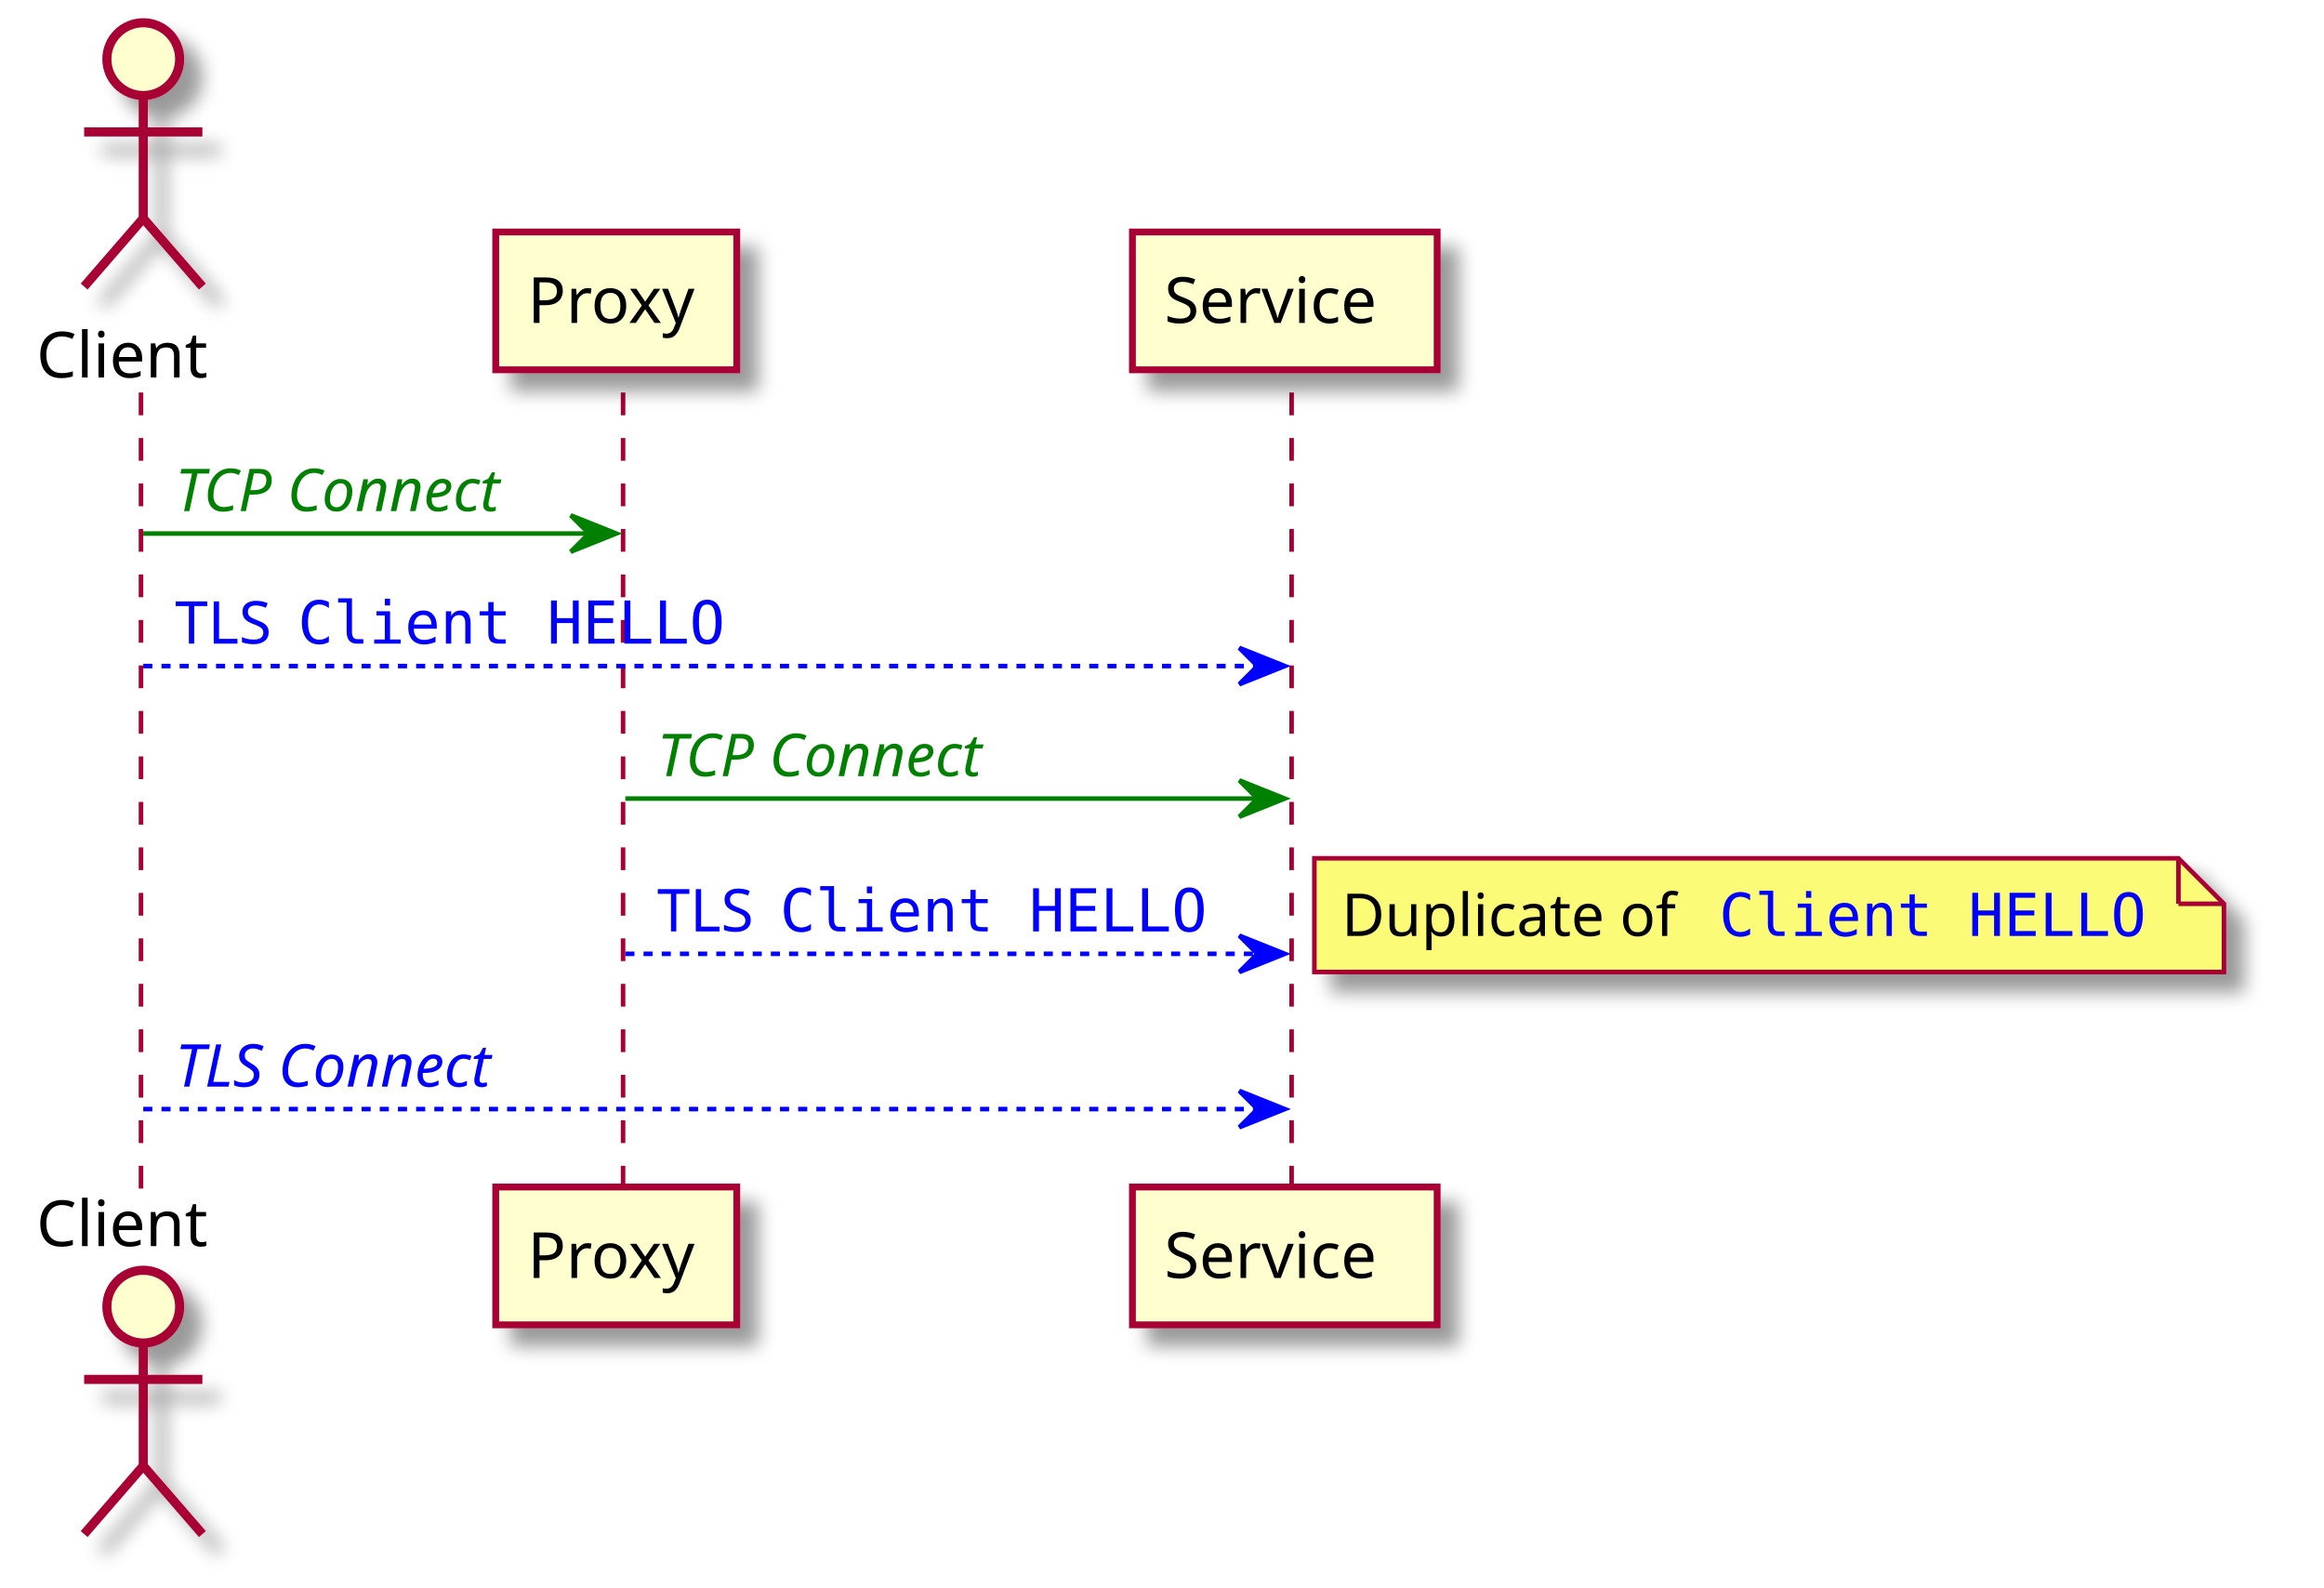
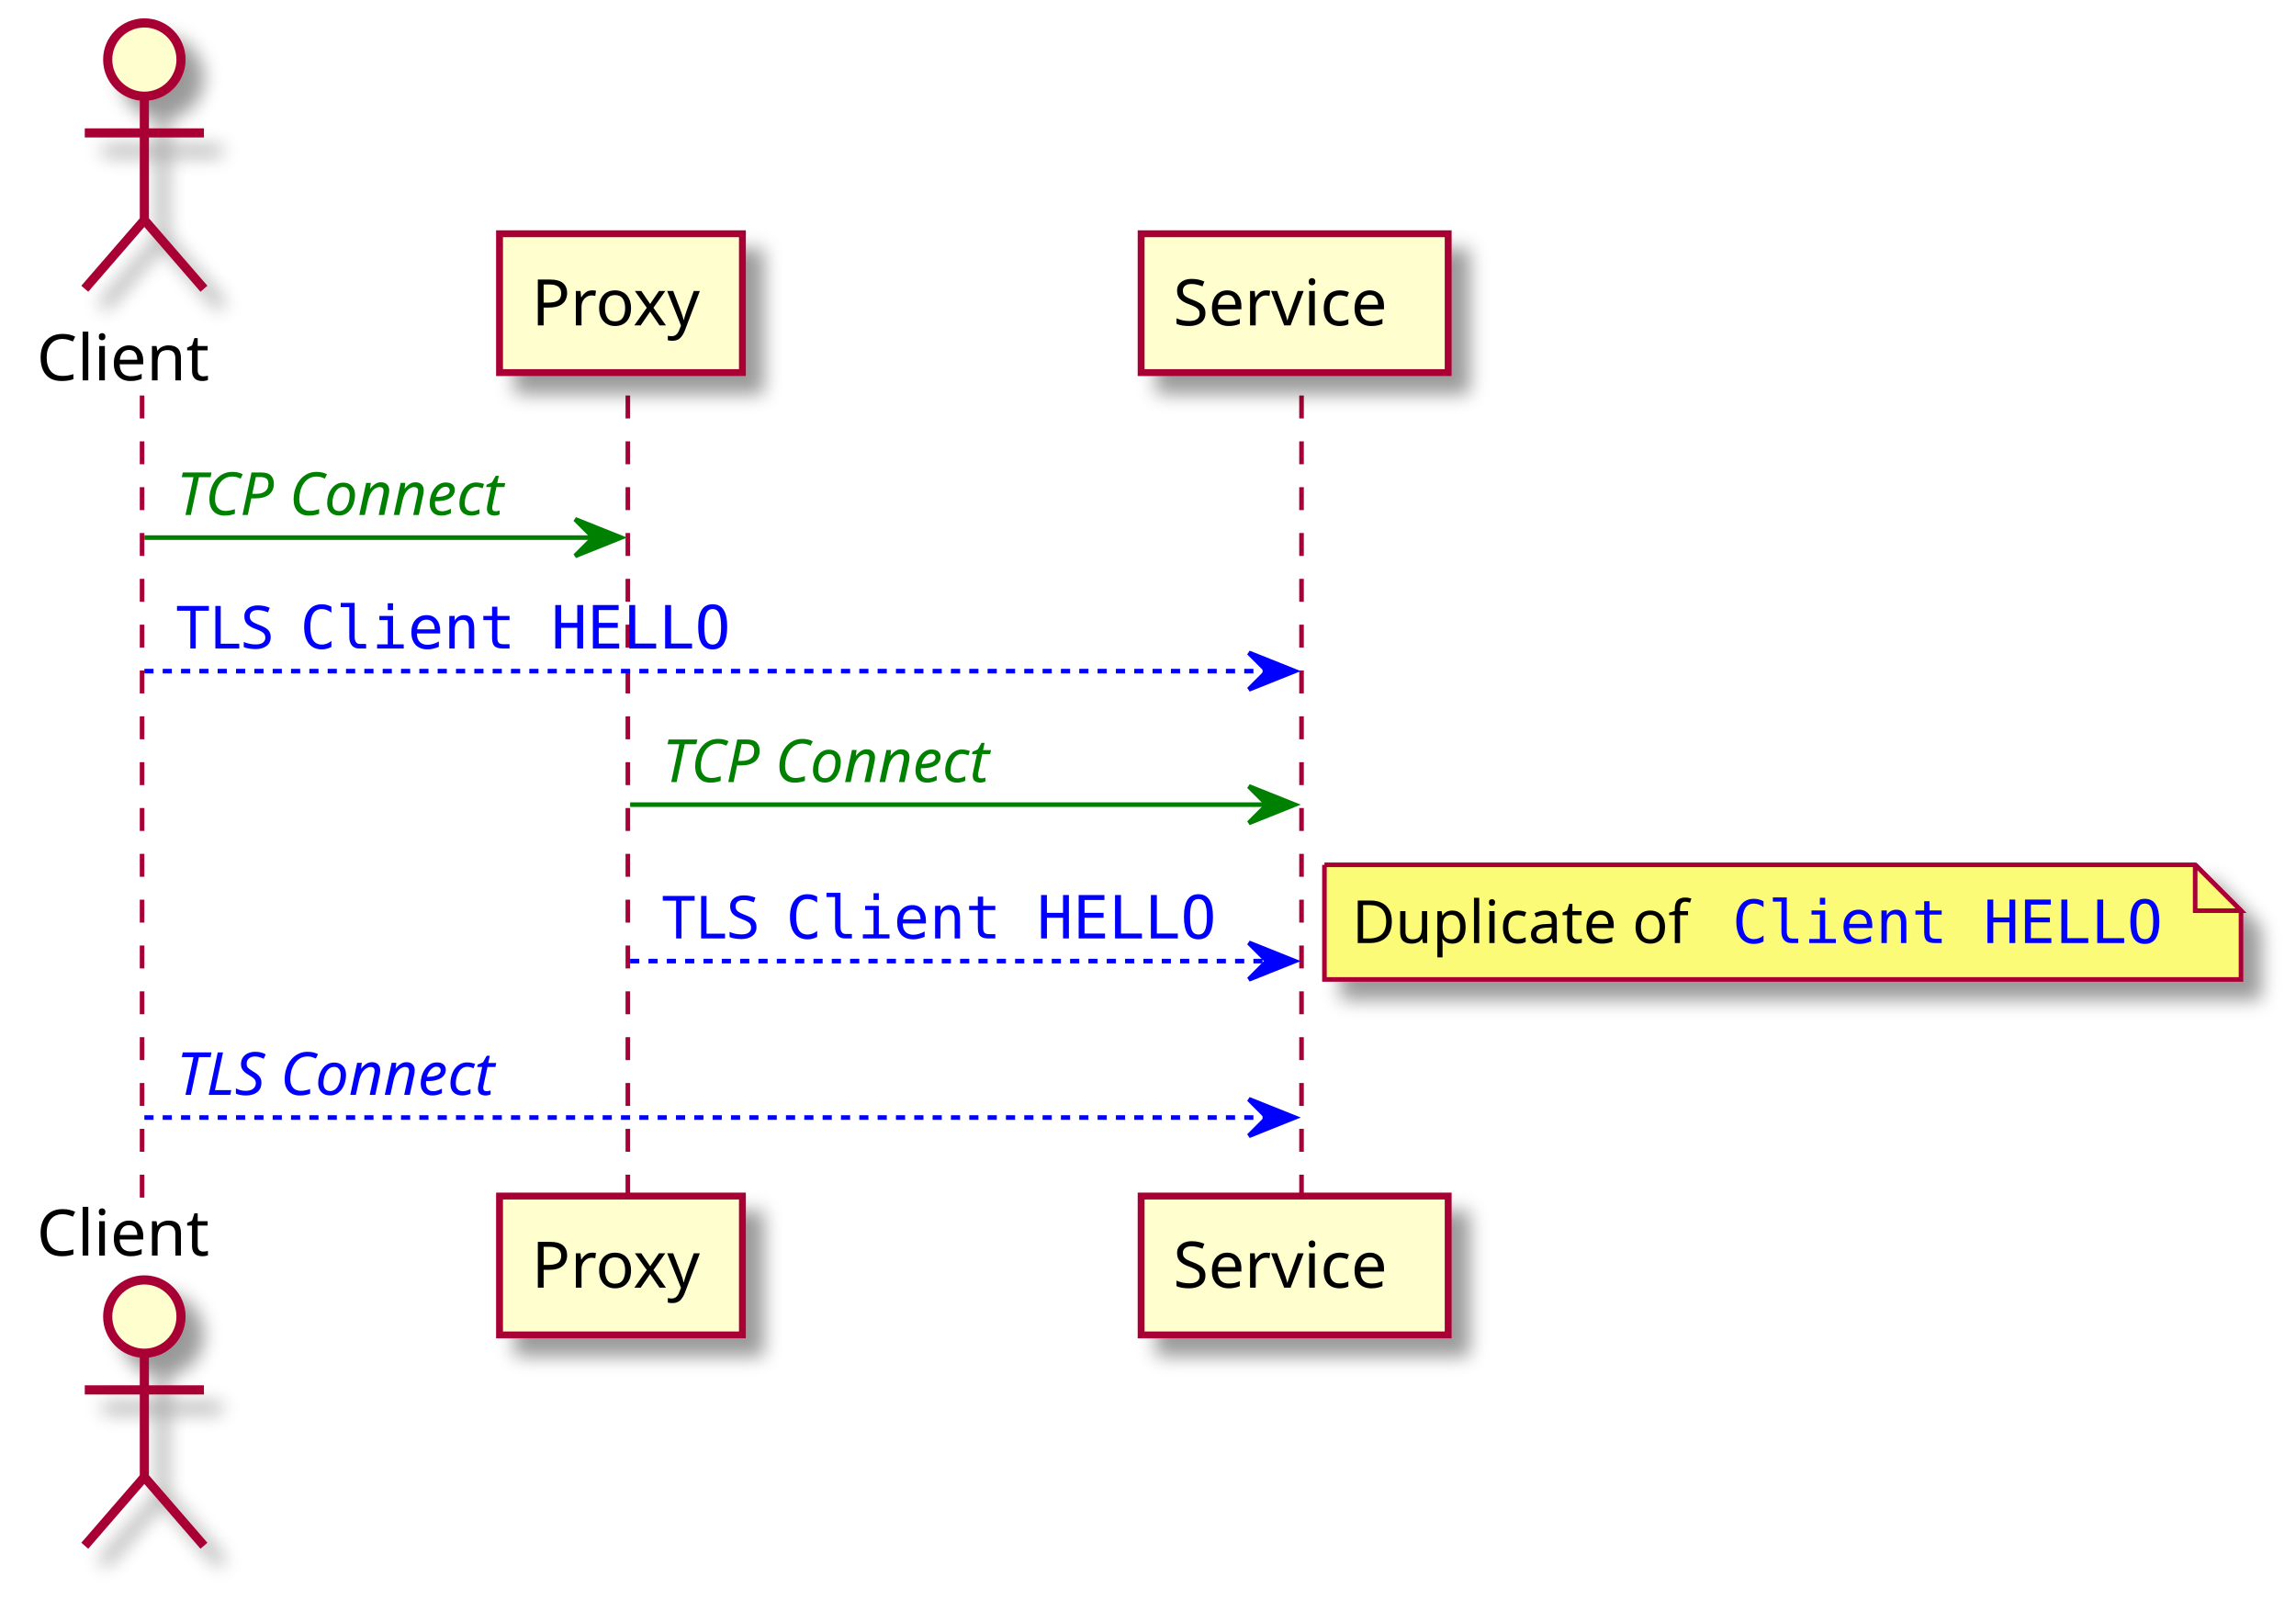
- <svg xmlns="http://www.w3.org/2000/svg" contentScriptType="application/ecmascript" contentStyleType="text/css" height="349px" preserveAspectRatio="none" style="width:511px;height:349px;" version="1.1" viewBox="0 0 511 349" width="511px" zoomAndPan="magnify">
+ <svg xmlns="http://www.w3.org/2000/svg" contentScriptType="application/ecmascript" contentStyleType="text/css" height="349px" preserveAspectRatio="none" style="width:501px;height:349px;" version="1.1" viewBox="0 0 501 349" width="501px" zoomAndPan="magnify">
  <defs>
    <filter height="300%" id="fuuyqssww0eli" width="300%" x="-1" y="-1">
      <feGaussianBlur result="blurOut" stdDeviation="2.0" />
      <feColorMatrix in="blurOut" result="blurOut2" type="matrix" values="0 0 0 0 0 0 0 0 0 0 0 0 0 0 0 0 0 0 .4 0" />
      <feOffset dx="4.0" dy="4.0" in="blurOut2" result="blurOut3" />
      <feBlend in="SourceGraphic" in2="blurOut3" mode="normal" />
    </filter>
  </defs>
  <g>
    <line style="stroke: #A80036; stroke-width: 1.0; stroke-dasharray: 5.0,5.0;" x1="31" x2="31" y1="86.297" y2="261.961" />
    <line style="stroke: #A80036; stroke-width: 1.0; stroke-dasharray: 5.0,5.0;" x1="137" x2="137" y1="86.297" y2="261.961" />
    <line style="stroke: #A80036; stroke-width: 1.0; stroke-dasharray: 5.0,5.0;" x1="284" x2="284" y1="86.297" y2="261.961" />
    <text fill="#000000" font-family="sans-serif" font-size="14" lengthAdjust="spacingAndGlyphs" textLength="41" x="8" y="82.995">Client</text>
    <ellipse cx="31.5" cy="13" fill="#FEFECE" filter="url(#fuuyqssww0eli)" rx="8" ry="8" style="stroke: #A80036; stroke-width: 2.0;" />
-     <path d="M31.5,21 L31.5,48 M18.5,29 L44.5,29 M31.5,48 L18.5,63 M31.5,48 L44.5,63 " fill="#FEFECE" filter="url(#fuuyqssww0eli)" style="stroke: #A80036; stroke-width: 2.0;" />
+     <path d="M31.5,21 L31.5,48 M18.5,29 L44.5,29 M31.5,48 L18.5,63 M31.5,48 L44.5,63 " fill="none" filter="url(#fuuyqssww0eli)" style="stroke: #A80036; stroke-width: 2.0;" />
    <text fill="#000000" font-family="sans-serif" font-size="14" lengthAdjust="spacingAndGlyphs" textLength="41" x="8" y="273.956">Client</text>
    <ellipse cx="31.5" cy="287.258" fill="#FEFECE" filter="url(#fuuyqssww0eli)" rx="8" ry="8" style="stroke: #A80036; stroke-width: 2.0;" />
-     <path d="M31.5,295.258 L31.5,322.258 M18.5,303.258 L44.5,303.258 M31.5,322.258 L18.5,337.258 M31.5,322.258 L44.5,337.258 " fill="#FEFECE" filter="url(#fuuyqssww0eli)" style="stroke: #A80036; stroke-width: 2.0;" />
+     <path d="M31.5,295.258 L31.5,322.258 M18.5,303.258 L44.5,303.258 M31.5,322.258 L18.5,337.258 M31.5,322.258 L44.5,337.258 " fill="none" filter="url(#fuuyqssww0eli)" style="stroke: #A80036; stroke-width: 2.0;" />
    <rect fill="#FEFECE" filter="url(#fuuyqssww0eli)" height="30.297" style="stroke: #A80036; stroke-width: 1.5;" width="53" x="109" y="51" />
    <text fill="#000000" font-family="sans-serif" font-size="14" lengthAdjust="spacingAndGlyphs" textLength="39" x="116" y="70.995">Proxy</text>
    <rect fill="#FEFECE" filter="url(#fuuyqssww0eli)" height="30.297" style="stroke: #A80036; stroke-width: 1.5;" width="53" x="109" y="260.961" />
    <text fill="#000000" font-family="sans-serif" font-size="14" lengthAdjust="spacingAndGlyphs" textLength="39" x="116" y="280.956">Proxy</text>
    <rect fill="#FEFECE" filter="url(#fuuyqssww0eli)" height="30.297" style="stroke: #A80036; stroke-width: 1.5;" width="67" x="249" y="51" />
    <text fill="#000000" font-family="sans-serif" font-size="14" lengthAdjust="spacingAndGlyphs" textLength="53" x="256" y="70.995">Service</text>
    <rect fill="#FEFECE" filter="url(#fuuyqssww0eli)" height="30.297" style="stroke: #A80036; stroke-width: 1.5;" width="67" x="249" y="260.961" />
    <text fill="#000000" font-family="sans-serif" font-size="14" lengthAdjust="spacingAndGlyphs" textLength="53" x="256" y="280.956">Service</text>
    <polygon fill="#008000" points="125.5,113.297,135.5,117.297,125.5,121.297,129.5,117.297" style="stroke: #008000; stroke-width: 1.0;" />
    <line style="stroke: #008000; stroke-width: 1.0;" x1="31.5" x2="131.5" y1="117.297" y2="117.297" />
    <text fill="#008000" font-family="sans-serif" font-size="13" font-style="italic" lengthAdjust="spacingAndGlyphs" textLength="82" x="38.5" y="112.364">TCP Connect</text>
    <polygon fill="#0000FF" points="272.5,142.43,282.5,146.43,272.5,150.43,276.5,146.43" style="stroke: #0000FF; stroke-width: 1.0;" />
    <line style="stroke: #0000FF; stroke-width: 1.0; stroke-dasharray: 2.0,2.0;" x1="31.5" x2="278.5" y1="146.43" y2="146.43" />
    <text fill="#0000FF" font-family="sans-serif" font-size="13" lengthAdjust="spacingAndGlyphs" textLength="23" x="38.5" y="141.497">TLS</text>
    <text fill="#0000FF" font-family="monospace" font-size="13" lengthAdjust="spacingAndGlyphs" textLength="96" x="65.5" y="141.497">Client HELLO</text>
    <polygon fill="#008000" points="272.5,171.562,282.5,175.562,272.5,179.562,276.5,175.562" style="stroke: #008000; stroke-width: 1.0;" />
    <line style="stroke: #008000; stroke-width: 1.0;" x1="137.5" x2="278.5" y1="175.562" y2="175.562" />
    <text fill="#008000" font-family="sans-serif" font-size="13" font-style="italic" lengthAdjust="spacingAndGlyphs" textLength="82" x="144.5" y="170.629">TCP Connect</text>
    <polygon fill="#0000FF" points="272.5,205.695,282.5,209.695,272.5,213.695,276.5,209.695" style="stroke: #0000FF; stroke-width: 1.0;" />
    <line style="stroke: #0000FF; stroke-width: 1.0; stroke-dasharray: 2.0,2.0;" x1="137.5" x2="278.5" y1="209.695" y2="209.695" />
    <text fill="#0000FF" font-family="sans-serif" font-size="13" lengthAdjust="spacingAndGlyphs" textLength="23" x="144.5" y="204.762">TLS</text>
    <text fill="#0000FF" font-family="monospace" font-size="13" lengthAdjust="spacingAndGlyphs" textLength="96" x="171.5" y="204.762">Client HELLO</text>
-     <polygon fill="#FBFB77" filter="url(#fuuyqssww0eli)" points="289,188.695,289,213.695,489,213.695,489,198.695,479,188.695,289,188.695" style="stroke: #A80036; stroke-width: 1.0;" />
-     <line style="stroke: #A80036; stroke-width: 1.0;" x1="479" x2="479" y1="188.695" y2="198.695" />
-     <line style="stroke: #A80036; stroke-width: 1.0;" x1="489" x2="479" y1="198.695" y2="198.695" />
+     <path d="M289,188.695 L289,213.695 L489,213.695 L489,198.695 L479,188.695 L289,188.695 " fill="#FBFB77" filter="url(#fuuyqssww0eli)" style="stroke: #A80036; stroke-width: 1.0;" />
+     <path d="M479,188.695 L479,198.695 L489,198.695 L479,188.695 " fill="#FBFB77" style="stroke: #A80036; stroke-width: 1.0;" />
    <text fill="#000000" font-family="sans-serif" font-size="13" lengthAdjust="spacingAndGlyphs" textLength="79" x="295" y="205.762">Duplicate of</text>
    <text fill="#0000FF" font-family="monospace" font-size="13" lengthAdjust="spacingAndGlyphs" textLength="96" x="378" y="205.762">Client HELLO</text>
    <polygon fill="#0000FF" points="272.5,239.828,282.5,243.828,272.5,247.828,276.5,243.828" style="stroke: #0000FF; stroke-width: 1.0;" />
    <line style="stroke: #0000FF; stroke-width: 1.0; stroke-dasharray: 2.0,2.0;" x1="31.5" x2="278.5" y1="243.828" y2="243.828" />
    <text fill="#0000FF" font-family="sans-serif" font-size="13" font-style="italic" lengthAdjust="spacingAndGlyphs" textLength="80" x="38.5" y="238.895">TLS Connect</text>
  </g>
</svg>
